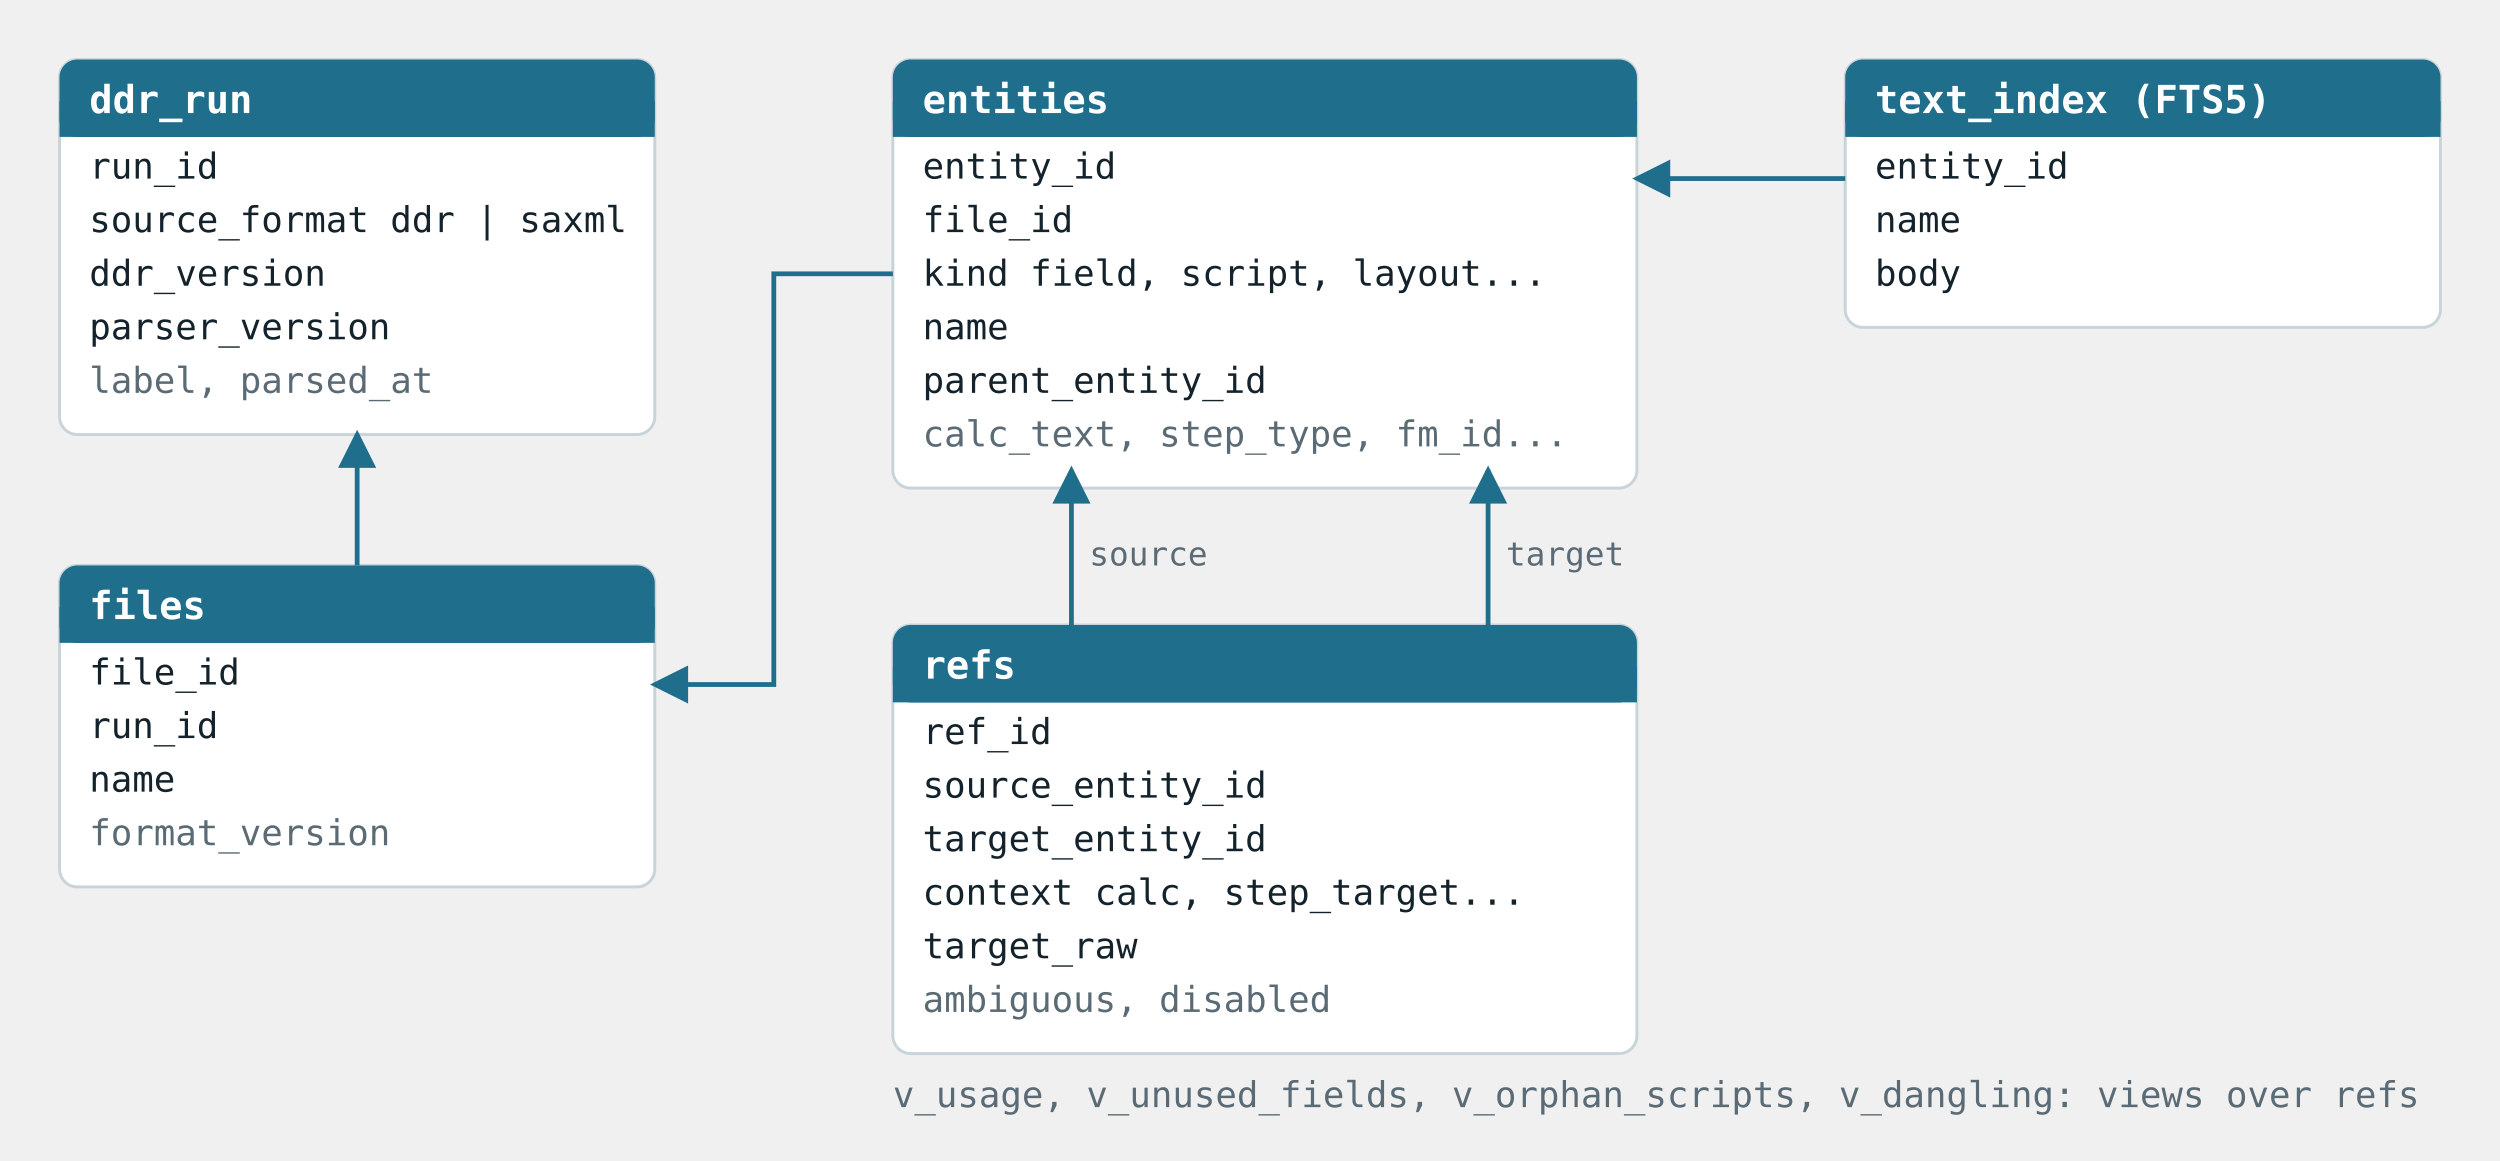
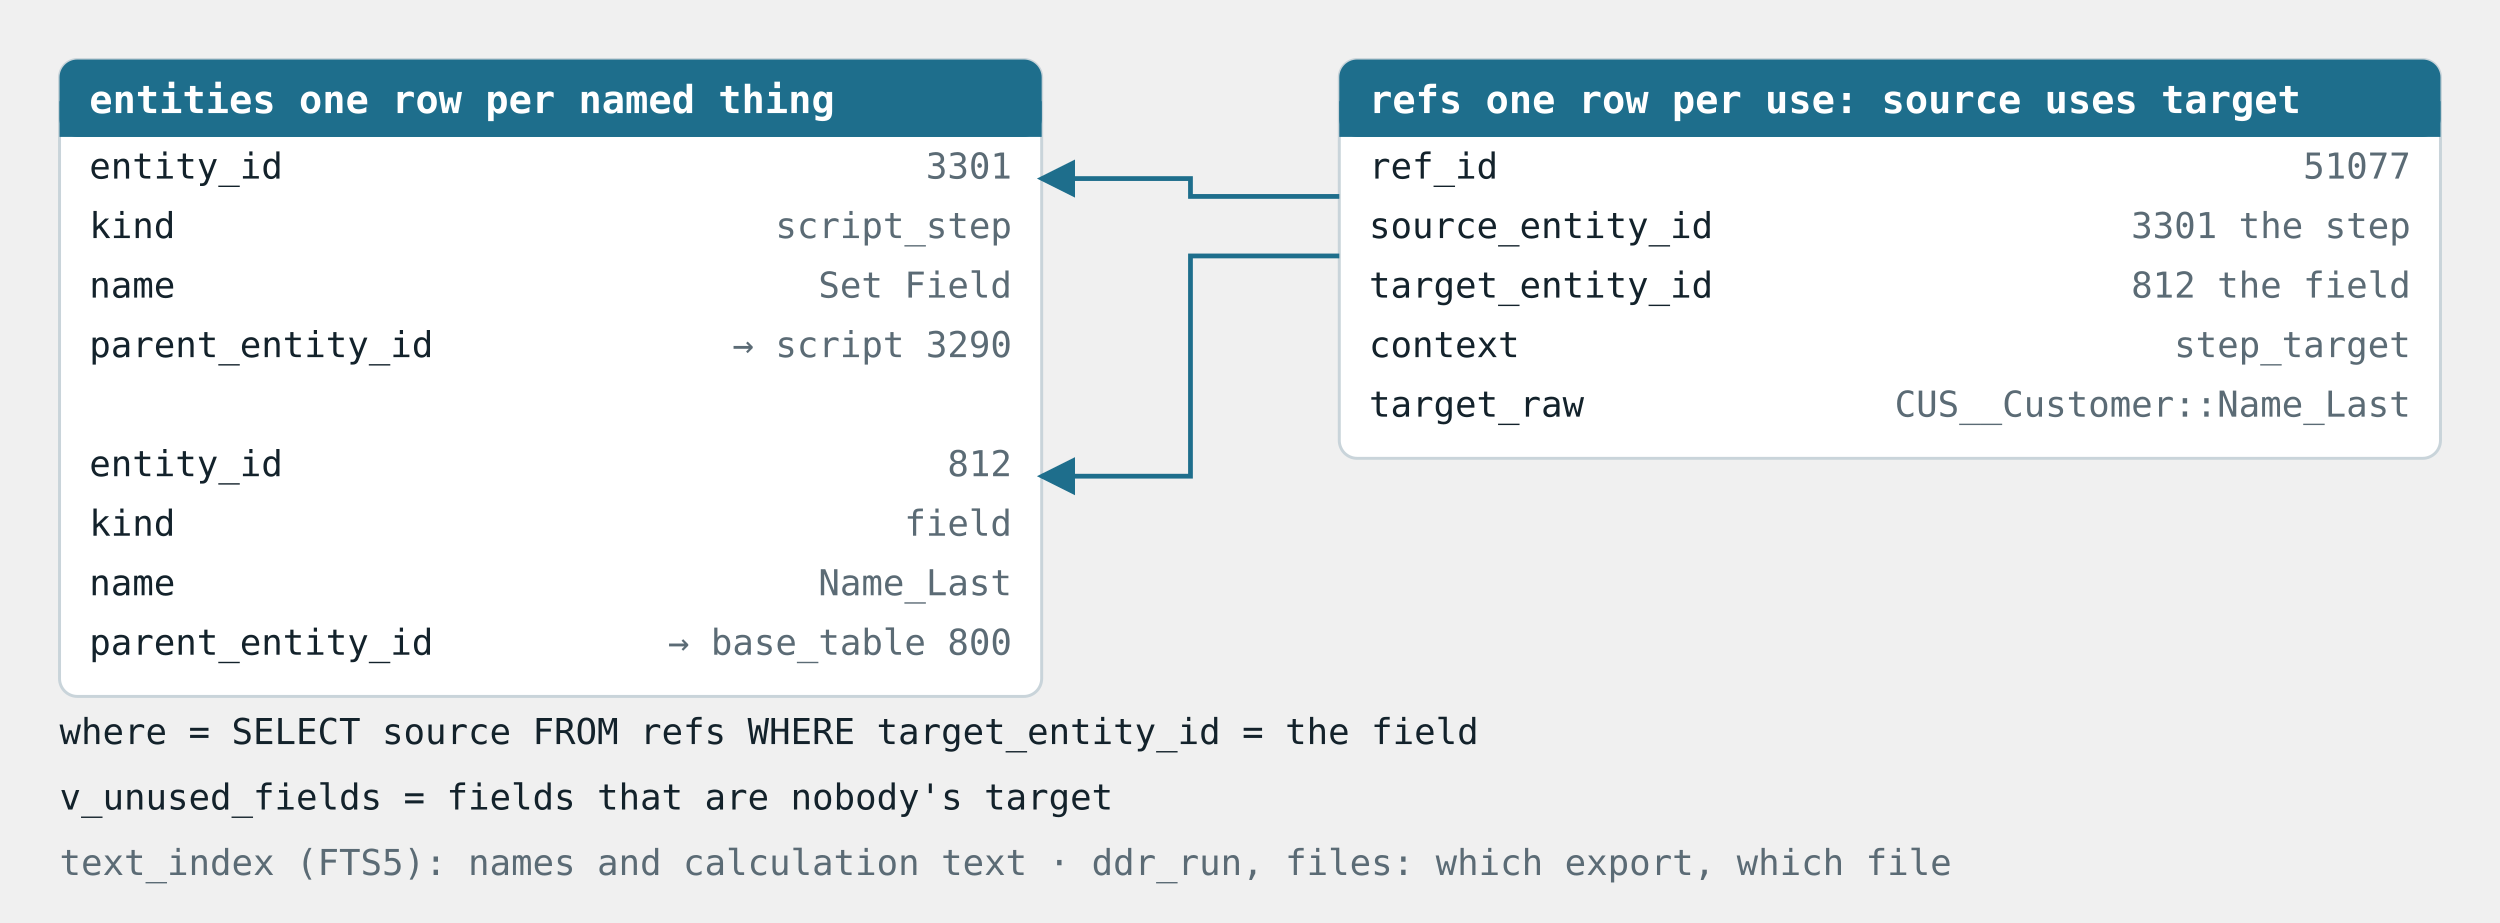
- <svg xmlns="http://www.w3.org/2000/svg" width="840" height="390" viewBox="0 0 840 390" role="img" aria-label="fmsonar database: ddr_run, files, entities, refs, text_index">
+ <svg xmlns="http://www.w3.org/2000/svg" width="840" height="310" viewBox="0 0 840 310" role="img" aria-label="fmsonar index: entities and refs, with one example row">
  <defs>
    <marker id="m" markerWidth="8" markerHeight="8" refX="7" refY="4" orient="auto">
      <path d="M0 0 L8 4 L0 8 z" fill="#1E6E8C" />
    </marker>
  </defs>
-   <rect x="20" y="20" width="200" height="126" rx="6" fill="#FFFFFF" stroke="#C9D4DA" />
-   <rect x="20" y="20" width="200" height="26" rx="6" fill="#1E6E8C" />
-   <rect x="20" y="34" width="200" height="12" fill="#1E6E8C" />
-   <text x="30" y="38" font-family="ui-monospace, SFMono-Regular, Menlo, Consolas, monospace" font-size="13" font-weight="700" fill="#FFFFFF">ddr_run</text>
-   <text x="30" y="60" font-family="ui-monospace, SFMono-Regular, Menlo, Consolas, monospace" font-size="12" fill="#13222B">run_id</text>
-   <text x="30" y="78" font-family="ui-monospace, SFMono-Regular, Menlo, Consolas, monospace" font-size="12" fill="#13222B">source_format  ddr | saxml</text>
-   <text x="30" y="96" font-family="ui-monospace, SFMono-Regular, Menlo, Consolas, monospace" font-size="12" fill="#13222B">ddr_version</text>
-   <text x="30" y="114" font-family="ui-monospace, SFMono-Regular, Menlo, Consolas, monospace" font-size="12" fill="#13222B">parser_version</text>
-   <text x="30" y="132" font-family="ui-monospace, SFMono-Regular, Menlo, Consolas, monospace" font-size="12" fill="#5B6B75">label, parsed_at</text>
-   <rect x="20" y="190" width="200" height="108" rx="6" fill="#FFFFFF" stroke="#C9D4DA" />
-   <rect x="20" y="190" width="200" height="26" rx="6" fill="#1E6E8C" />
-   <rect x="20" y="204" width="200" height="12" fill="#1E6E8C" />
-   <text x="30" y="208" font-family="ui-monospace, SFMono-Regular, Menlo, Consolas, monospace" font-size="13" font-weight="700" fill="#FFFFFF">files</text>
-   <text x="30" y="230" font-family="ui-monospace, SFMono-Regular, Menlo, Consolas, monospace" font-size="12" fill="#13222B">file_id</text>
-   <text x="30" y="248" font-family="ui-monospace, SFMono-Regular, Menlo, Consolas, monospace" font-size="12" fill="#13222B">run_id</text>
-   <text x="30" y="266" font-family="ui-monospace, SFMono-Regular, Menlo, Consolas, monospace" font-size="12" fill="#13222B">name</text>
-   <text x="30" y="284" font-family="ui-monospace, SFMono-Regular, Menlo, Consolas, monospace" font-size="12" fill="#5B6B75">format_version</text>
-   <rect x="300" y="20" width="250" height="144" rx="6" fill="#FFFFFF" stroke="#C9D4DA" />
-   <rect x="300" y="20" width="250" height="26" rx="6" fill="#1E6E8C" />
-   <rect x="300" y="34" width="250" height="12" fill="#1E6E8C" />
-   <text x="310" y="38" font-family="ui-monospace, SFMono-Regular, Menlo, Consolas, monospace" font-size="13" font-weight="700" fill="#FFFFFF">entities</text>
-   <text x="310" y="60" font-family="ui-monospace, SFMono-Regular, Menlo, Consolas, monospace" font-size="12" fill="#13222B">entity_id</text>
-   <text x="310" y="78" font-family="ui-monospace, SFMono-Regular, Menlo, Consolas, monospace" font-size="12" fill="#13222B">file_id</text>
-   <text x="310" y="96" font-family="ui-monospace, SFMono-Regular, Menlo, Consolas, monospace" font-size="12" fill="#13222B">kind   field, script, layout...</text>
-   <text x="310" y="114" font-family="ui-monospace, SFMono-Regular, Menlo, Consolas, monospace" font-size="12" fill="#13222B">name</text>
-   <text x="310" y="132" font-family="ui-monospace, SFMono-Regular, Menlo, Consolas, monospace" font-size="12" fill="#13222B">parent_entity_id</text>
-   <text x="310" y="150" font-family="ui-monospace, SFMono-Regular, Menlo, Consolas, monospace" font-size="12" fill="#5B6B75">calc_text, step_type, fm_id...</text>
-   <rect x="300" y="210" width="250" height="144" rx="6" fill="#FFFFFF" stroke="#C9D4DA" />
-   <rect x="300" y="210" width="250" height="26" rx="6" fill="#1E6E8C" />
-   <rect x="300" y="224" width="250" height="12" fill="#1E6E8C" />
-   <text x="310" y="228" font-family="ui-monospace, SFMono-Regular, Menlo, Consolas, monospace" font-size="13" font-weight="700" fill="#FFFFFF">refs</text>
-   <text x="310" y="250" font-family="ui-monospace, SFMono-Regular, Menlo, Consolas, monospace" font-size="12" fill="#13222B">ref_id</text>
-   <text x="310" y="268" font-family="ui-monospace, SFMono-Regular, Menlo, Consolas, monospace" font-size="12" fill="#13222B">source_entity_id</text>
-   <text x="310" y="286" font-family="ui-monospace, SFMono-Regular, Menlo, Consolas, monospace" font-size="12" fill="#13222B">target_entity_id</text>
-   <text x="310" y="304" font-family="ui-monospace, SFMono-Regular, Menlo, Consolas, monospace" font-size="12" fill="#13222B">context   calc, step_target...</text>
-   <text x="310" y="322" font-family="ui-monospace, SFMono-Regular, Menlo, Consolas, monospace" font-size="12" fill="#13222B">target_raw</text>
-   <text x="310" y="340" font-family="ui-monospace, SFMono-Regular, Menlo, Consolas, monospace" font-size="12" fill="#5B6B75">ambiguous, disabled</text>
-   <rect x="620" y="20" width="200" height="90" rx="6" fill="#FFFFFF" stroke="#C9D4DA" />
-   <rect x="620" y="20" width="200" height="26" rx="6" fill="#1E6E8C" />
-   <rect x="620" y="34" width="200" height="12" fill="#1E6E8C" />
-   <text x="630" y="38" font-family="ui-monospace, SFMono-Regular, Menlo, Consolas, monospace" font-size="13" font-weight="700" fill="#FFFFFF">text_index  (FTS5)</text>
-   <text x="630" y="60" font-family="ui-monospace, SFMono-Regular, Menlo, Consolas, monospace" font-size="12" fill="#13222B">entity_id</text>
-   <text x="630" y="78" font-family="ui-monospace, SFMono-Regular, Menlo, Consolas, monospace" font-size="12" fill="#13222B">name</text>
-   <text x="630" y="96" font-family="ui-monospace, SFMono-Regular, Menlo, Consolas, monospace" font-size="12" fill="#13222B">body</text>
-   <path d="M120 190 V 146" stroke="#1E6E8C" stroke-width="1.6" fill="none" marker-end="url(#m)" />
-   <path d="M300 92 H 260 V 230 H 220" stroke="#1E6E8C" stroke-width="1.6" fill="none" marker-end="url(#m)" />
-   <path d="M360 210 V 158" stroke="#1E6E8C" stroke-width="1.6" fill="none" marker-end="url(#m)" />
-   <text x="366" y="190" font-family="ui-monospace, SFMono-Regular, Menlo, Consolas, monospace" font-size="11" fill="#5B6B75">source</text>
-   <path d="M500 210 V 158" stroke="#1E6E8C" stroke-width="1.6" fill="none" marker-end="url(#m)" />
-   <text x="506" y="190" font-family="ui-monospace, SFMono-Regular, Menlo, Consolas, monospace" font-size="11" fill="#5B6B75">target</text>
-   <path d="M620 60 H 550" stroke="#1E6E8C" stroke-width="1.6" fill="none" marker-end="url(#m)" />
-   <text x="300" y="372" font-family="ui-monospace, SFMono-Regular, Menlo, Consolas, monospace" font-size="12" fill="#5B6B75">v_usage, v_unused_fields, v_orphan_scripts, v_dangling: views over refs</text>
+   <rect x="20" y="20" width="330" height="214" rx="6" fill="#FFFFFF" stroke="#C9D4DA" />
+   <rect x="20" y="20" width="330" height="26" rx="6" fill="#1E6E8C" />
+   <rect x="20" y="34" width="330" height="12" fill="#1E6E8C" />
+   <text x="30" y="38" font-family="ui-monospace, SFMono-Regular, Menlo, Consolas, monospace" font-size="13" font-weight="700" fill="#FFFFFF">entities   one row per named thing</text>
+   <text x="30" y="60" font-family="ui-monospace, SFMono-Regular, Menlo, Consolas, monospace" font-size="12" fill="#13222B">entity_id</text>
+   <text x="340" y="60" font-family="ui-monospace, SFMono-Regular, Menlo, Consolas, monospace" font-size="12" fill="#5B6B75" text-anchor="end">3301</text>
+   <text x="30" y="80" font-family="ui-monospace, SFMono-Regular, Menlo, Consolas, monospace" font-size="12" fill="#13222B">kind</text>
+   <text x="340" y="80" font-family="ui-monospace, SFMono-Regular, Menlo, Consolas, monospace" font-size="12" fill="#5B6B75" text-anchor="end">script_step</text>
+   <text x="30" y="100" font-family="ui-monospace, SFMono-Regular, Menlo, Consolas, monospace" font-size="12" fill="#13222B">name</text>
+   <text x="340" y="100" font-family="ui-monospace, SFMono-Regular, Menlo, Consolas, monospace" font-size="12" fill="#5B6B75" text-anchor="end">Set Field</text>
+   <text x="30" y="120" font-family="ui-monospace, SFMono-Regular, Menlo, Consolas, monospace" font-size="12" fill="#13222B">parent_entity_id</text>
+   <text x="340" y="120" font-family="ui-monospace, SFMono-Regular, Menlo, Consolas, monospace" font-size="12" fill="#5B6B75" text-anchor="end">→ script 3290</text>
+   <text x="30" y="140" font-family="ui-monospace, SFMono-Regular, Menlo, Consolas, monospace" font-size="12" fill="#13222B" />
+   <text x="30" y="160" font-family="ui-monospace, SFMono-Regular, Menlo, Consolas, monospace" font-size="12" fill="#13222B">entity_id</text>
+   <text x="340" y="160" font-family="ui-monospace, SFMono-Regular, Menlo, Consolas, monospace" font-size="12" fill="#5B6B75" text-anchor="end">812</text>
+   <text x="30" y="180" font-family="ui-monospace, SFMono-Regular, Menlo, Consolas, monospace" font-size="12" fill="#13222B">kind</text>
+   <text x="340" y="180" font-family="ui-monospace, SFMono-Regular, Menlo, Consolas, monospace" font-size="12" fill="#5B6B75" text-anchor="end">field</text>
+   <text x="30" y="200" font-family="ui-monospace, SFMono-Regular, Menlo, Consolas, monospace" font-size="12" fill="#13222B">name</text>
+   <text x="340" y="200" font-family="ui-monospace, SFMono-Regular, Menlo, Consolas, monospace" font-size="12" fill="#5B6B75" text-anchor="end">Name_Last</text>
+   <text x="30" y="220" font-family="ui-monospace, SFMono-Regular, Menlo, Consolas, monospace" font-size="12" fill="#13222B">parent_entity_id</text>
+   <text x="340" y="220" font-family="ui-monospace, SFMono-Regular, Menlo, Consolas, monospace" font-size="12" fill="#5B6B75" text-anchor="end">→ base_table 800</text>
+   <rect x="450" y="20" width="370" height="134" rx="6" fill="#FFFFFF" stroke="#C9D4DA" />
+   <rect x="450" y="20" width="370" height="26" rx="6" fill="#1E6E8C" />
+   <rect x="450" y="34" width="370" height="12" fill="#1E6E8C" />
+   <text x="460" y="38" font-family="ui-monospace, SFMono-Regular, Menlo, Consolas, monospace" font-size="13" font-weight="700" fill="#FFFFFF">refs   one row per use: source uses target</text>
+   <text x="460" y="60" font-family="ui-monospace, SFMono-Regular, Menlo, Consolas, monospace" font-size="12" fill="#13222B">ref_id</text>
+   <text x="810" y="60" font-family="ui-monospace, SFMono-Regular, Menlo, Consolas, monospace" font-size="12" fill="#5B6B75" text-anchor="end">51077</text>
+   <text x="460" y="80" font-family="ui-monospace, SFMono-Regular, Menlo, Consolas, monospace" font-size="12" fill="#13222B">source_entity_id</text>
+   <text x="810" y="80" font-family="ui-monospace, SFMono-Regular, Menlo, Consolas, monospace" font-size="12" fill="#5B6B75" text-anchor="end">3301   the step</text>
+   <text x="460" y="100" font-family="ui-monospace, SFMono-Regular, Menlo, Consolas, monospace" font-size="12" fill="#13222B">target_entity_id</text>
+   <text x="810" y="100" font-family="ui-monospace, SFMono-Regular, Menlo, Consolas, monospace" font-size="12" fill="#5B6B75" text-anchor="end">812    the field</text>
+   <text x="460" y="120" font-family="ui-monospace, SFMono-Regular, Menlo, Consolas, monospace" font-size="12" fill="#13222B">context</text>
+   <text x="810" y="120" font-family="ui-monospace, SFMono-Regular, Menlo, Consolas, monospace" font-size="12" fill="#5B6B75" text-anchor="end">step_target</text>
+   <text x="460" y="140" font-family="ui-monospace, SFMono-Regular, Menlo, Consolas, monospace" font-size="12" fill="#13222B">target_raw</text>
+   <text x="810" y="140" font-family="ui-monospace, SFMono-Regular, Menlo, Consolas, monospace" font-size="12" fill="#5B6B75" text-anchor="end">CUS__Customer::Name_Last</text>
+   <path d="M450 66 H 400 V 60 H 350" stroke="#1E6E8C" stroke-width="1.6" fill="none" marker-end="url(#m)" />
+   <path d="M450 86 H 400 V 160 H 350" stroke="#1E6E8C" stroke-width="1.6" fill="none" marker-end="url(#m)" />
+   <text x="20" y="250" font-family="ui-monospace, SFMono-Regular, Menlo, Consolas, monospace" font-size="12" fill="#13222B">where  = SELECT source FROM refs WHERE target_entity_id = the field</text>
+   <text x="20" y="272" font-family="ui-monospace, SFMono-Regular, Menlo, Consolas, monospace" font-size="12" fill="#13222B">v_unused_fields = fields that are nobody's target</text>
+   <text x="20" y="294" font-family="ui-monospace, SFMono-Regular, Menlo, Consolas, monospace" font-size="12" fill="#5B6B75">text_index (FTS5): names and calculation text · ddr_run, files: which export, which file</text>
</svg>
